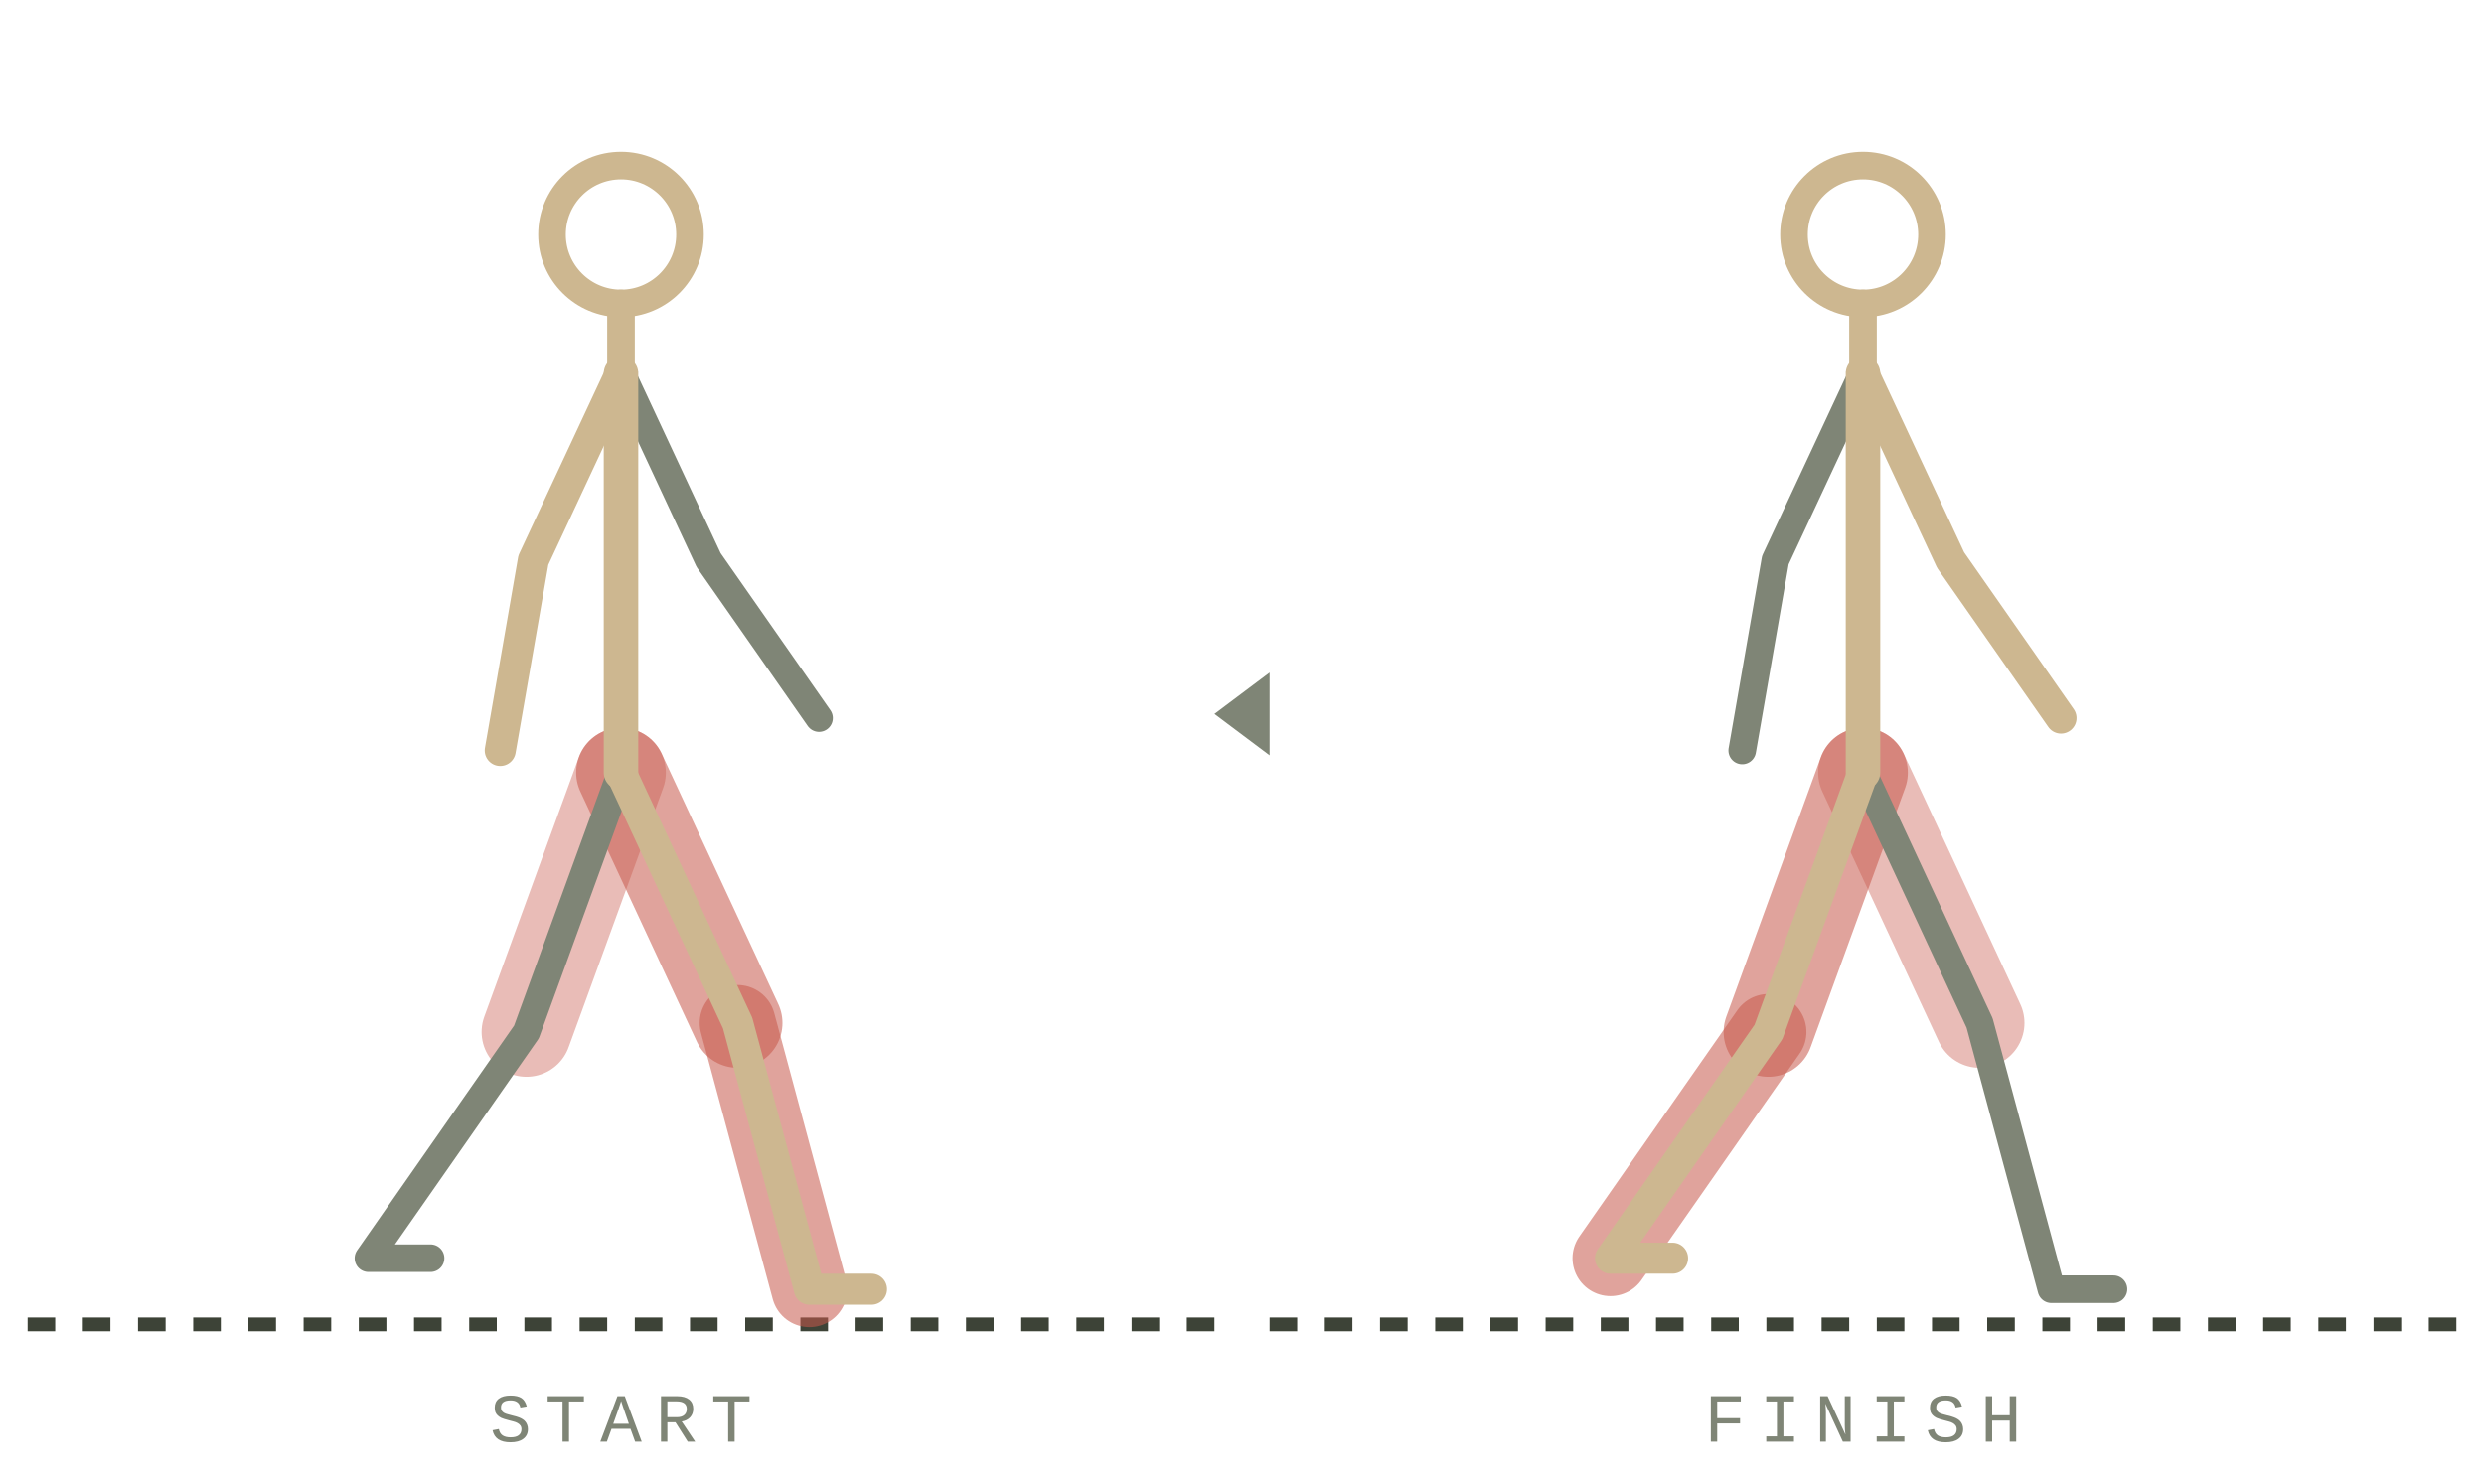
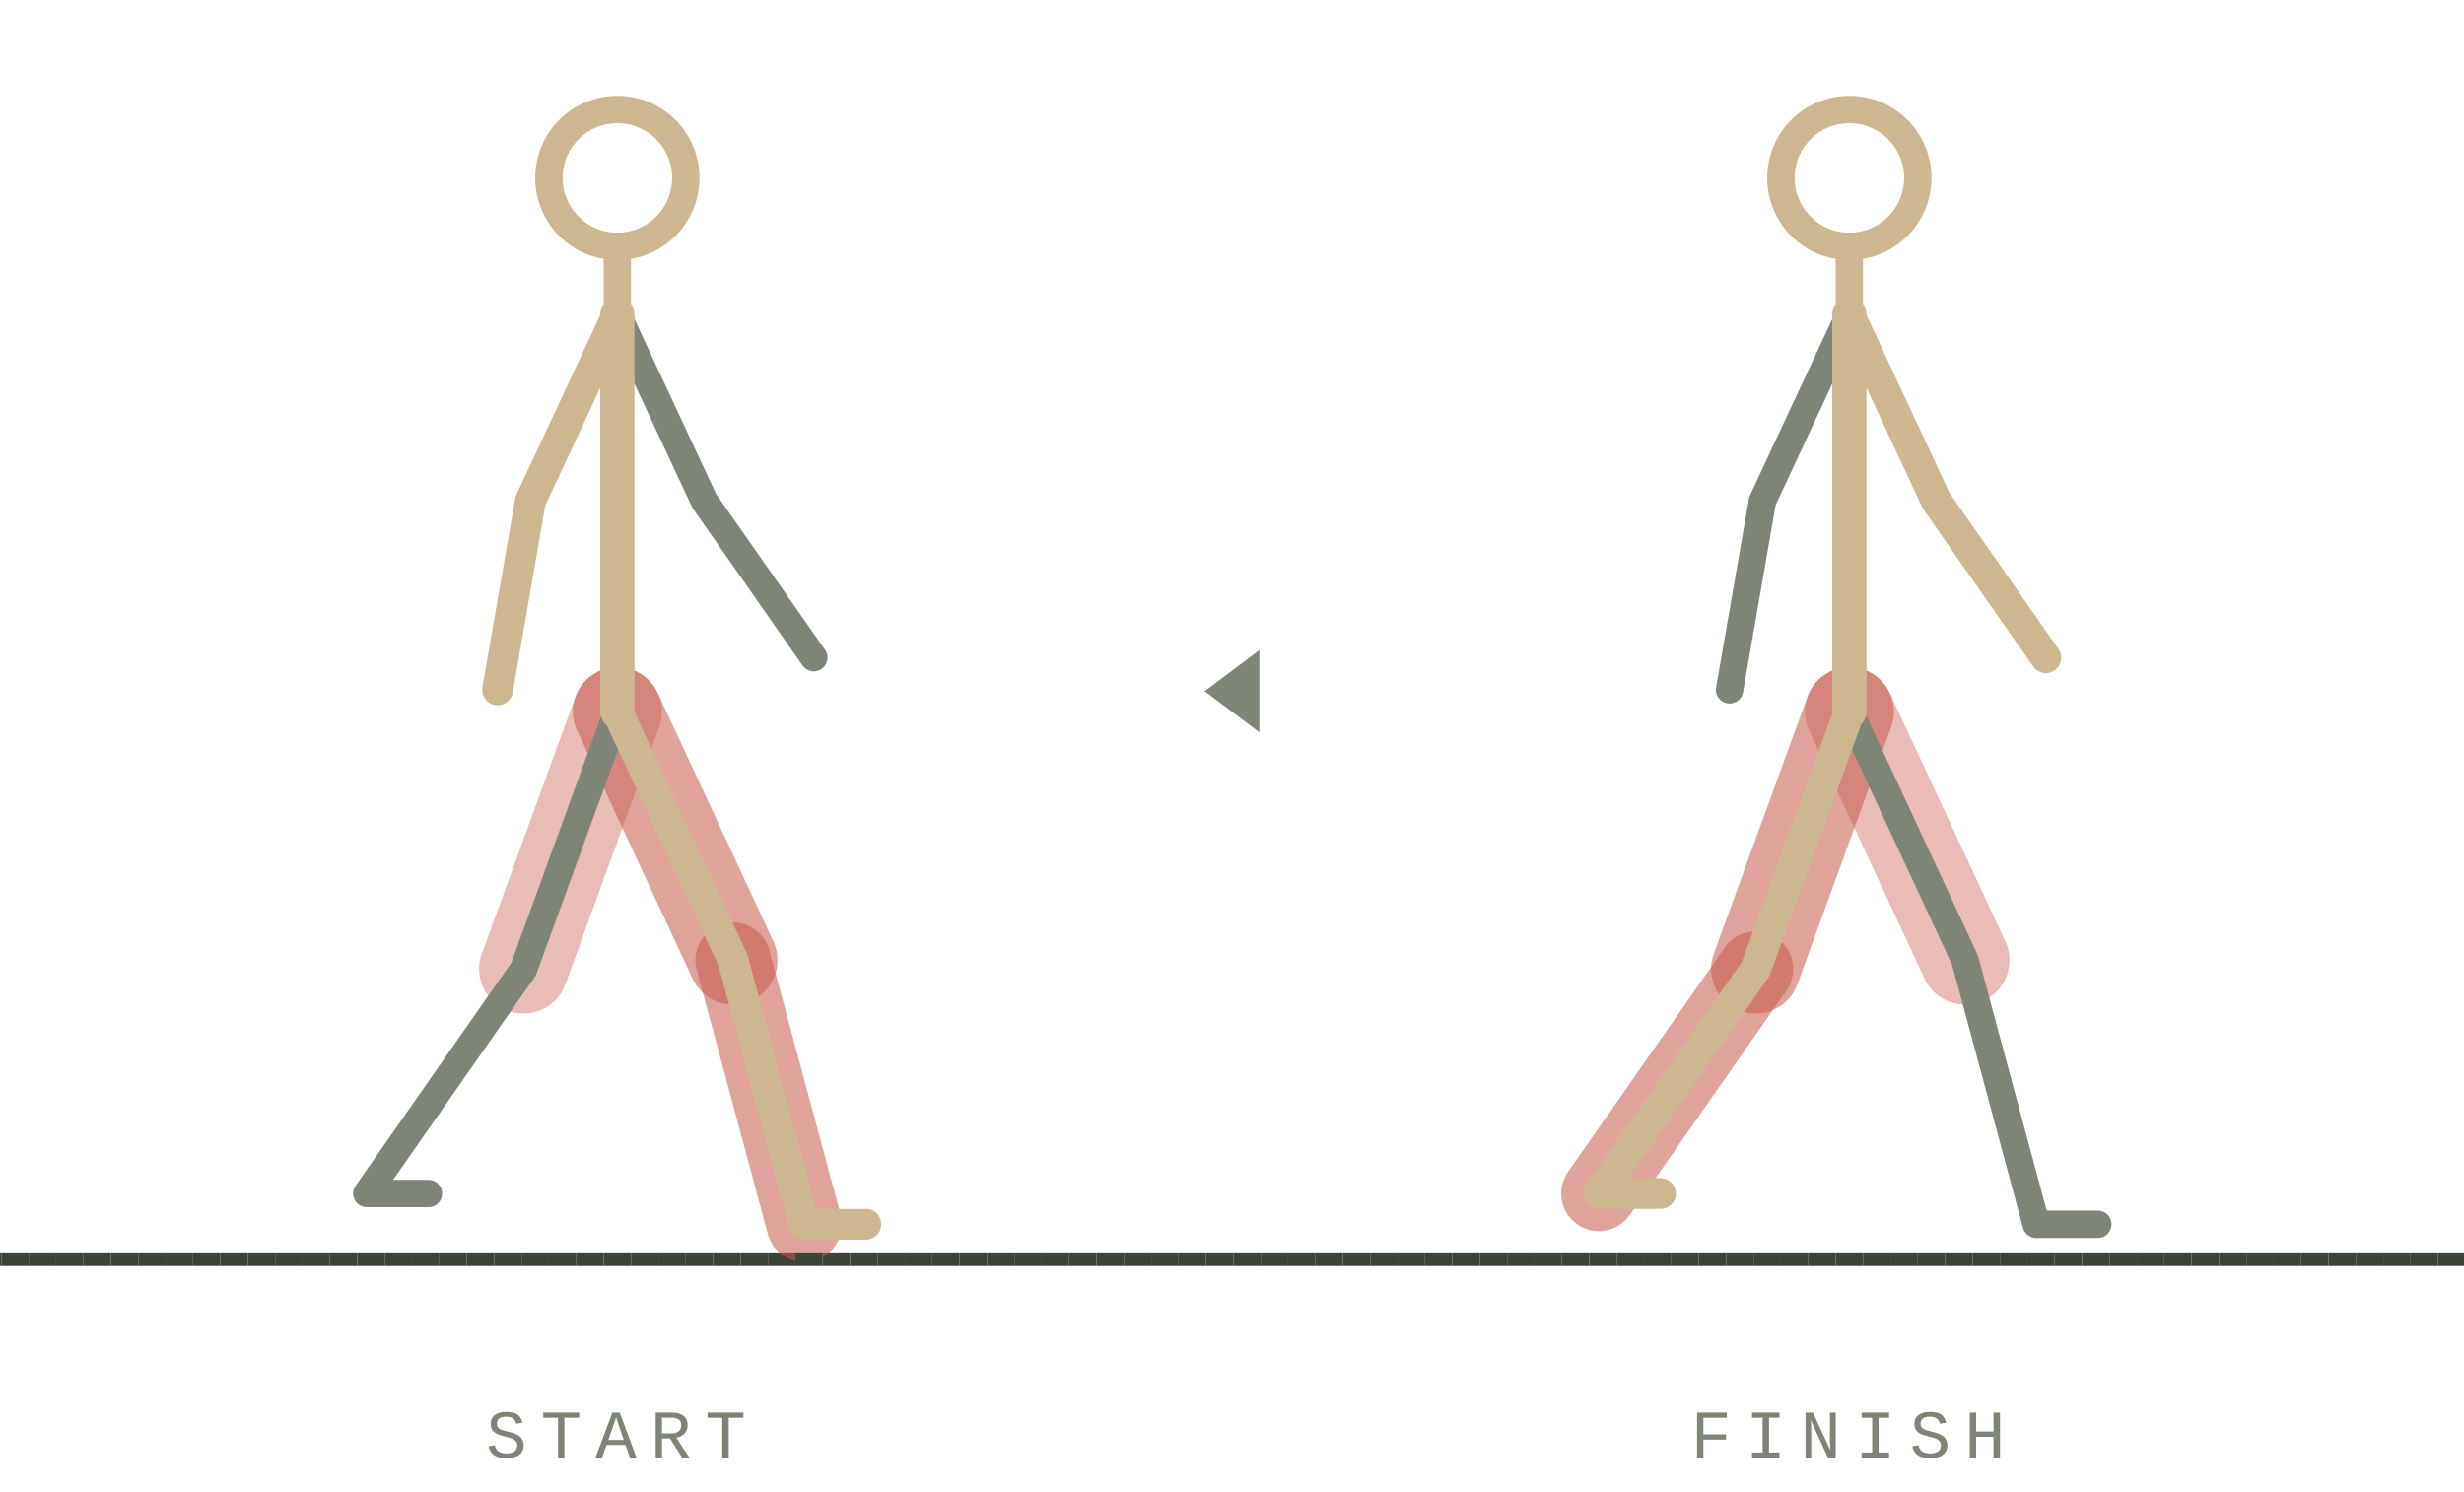
- <svg xmlns="http://www.w3.org/2000/svg" viewBox="0 0 360 215" role="img" aria-label="walk start and finish positions">
+ <svg xmlns="http://www.w3.org/2000/svg" viewBox="0 8 360 218" role="img" aria-label="walk start and finish positions">
  <g>
-     <line x1="4" y1="192" x2="176" y2="192" stroke="#3d4337" stroke-width="2" stroke-dasharray="4 4" />
-     <polyline points="90.0,112.0 106.9,148.3" fill="none" stroke="#c7584a" stroke-width="13" stroke-linecap="round" stroke-linejoin="round" opacity="0.55" />
-     <polyline points="90.0,112.0 76.3,149.6" fill="none" stroke="#c7584a" stroke-width="13" stroke-linecap="round" stroke-linejoin="round" opacity="0.4" />
-     <polyline points="106.9,148.3 117.3,186.9" fill="none" stroke="#c7584a" stroke-width="11" stroke-linecap="round" stroke-linejoin="round" opacity="0.55" />
-     <polyline points="90.0,54.0 102.7,81.2 118.7,104.1" fill="none" stroke="#7f8576" stroke-width="4" stroke-linecap="round" stroke-linejoin="round" opacity="1" />
-     <polyline points="90.0,112.0 76.3,149.6 53.4,182.4 62.4,182.4" fill="none" stroke="#7f8576" stroke-width="4" stroke-linecap="round" stroke-linejoin="round" opacity="1" />
-     <polyline points="90.0,112.0 90.0,54.0" fill="none" stroke="#cdb790" stroke-width="5" stroke-linecap="round" stroke-linejoin="round" opacity="1" />
-     <polyline points="90.0,54.0 90.0,44.0" fill="none" stroke="#cdb790" stroke-width="4" stroke-linecap="round" stroke-linejoin="round" opacity="1" />
-     <circle cx="90.0" cy="34.0" r="10.0" fill="none" stroke="#cdb790" stroke-width="4" />
-     <polyline points="90.0,112.0 106.9,148.3 117.3,186.9 126.3,186.9" fill="none" stroke="#cdb790" stroke-width="4.5" stroke-linecap="round" stroke-linejoin="round" opacity="1" />
-     <polyline points="90.0,54.0 77.3,81.2 72.5,108.8" fill="none" stroke="#cdb790" stroke-width="4.5" stroke-linecap="round" stroke-linejoin="round" opacity="1" />
-     <text x="90" y="209" text-anchor="middle" font-family="Consolas,'Courier New',monospace" font-size="10" letter-spacing="2" fill="#7f8576">START</text>
+     <g transform="translate(0.2 0.0) scale(1.0)">
+       <line x1="-400" y1="192" x2="580" y2="192" stroke="#3d4337" stroke-width="2" stroke-dasharray="4 4" />
+       <polyline points="90.0,112.0 106.9,148.3" fill="none" stroke="#c7584a" stroke-width="13" stroke-linecap="round" stroke-linejoin="round" opacity="0.55" />
+       <polyline points="90.0,112.0 76.3,149.6" fill="none" stroke="#c7584a" stroke-width="13" stroke-linecap="round" stroke-linejoin="round" opacity="0.4" />
+       <polyline points="106.9,148.3 117.3,186.9" fill="none" stroke="#c7584a" stroke-width="11" stroke-linecap="round" stroke-linejoin="round" opacity="0.55" />
+       <polyline points="90.0,54.0 102.7,81.2 118.7,104.1" fill="none" stroke="#7f8576" stroke-width="4" stroke-linecap="round" stroke-linejoin="round" opacity="1" />
+       <polyline points="90.0,112.0 76.3,149.6 53.4,182.4 62.4,182.4" fill="none" stroke="#7f8576" stroke-width="4" stroke-linecap="round" stroke-linejoin="round" opacity="1" />
+       <polyline points="90.0,112.0 90.0,54.0" fill="none" stroke="#cdb790" stroke-width="5" stroke-linecap="round" stroke-linejoin="round" opacity="1" />
+       <polyline points="90.0,54.0 90.0,44.0" fill="none" stroke="#cdb790" stroke-width="4" stroke-linecap="round" stroke-linejoin="round" opacity="1" />
+       <circle cx="90.0" cy="34.0" r="10.0" fill="none" stroke="#cdb790" stroke-width="4" />
+       <polyline points="90.0,112.0 106.9,148.3 117.3,186.9 126.3,186.9" fill="none" stroke="#cdb790" stroke-width="4.5" stroke-linecap="round" stroke-linejoin="round" opacity="1" />
+       <polyline points="90.0,54.0 77.3,81.2 72.5,108.8" fill="none" stroke="#cdb790" stroke-width="4.5" stroke-linecap="round" stroke-linejoin="round" opacity="1" />
+     </g>
+     <text x="90" y="221" text-anchor="middle" font-family="Consolas,'Courier New',monospace" font-size="10" letter-spacing="2" fill="#7f8576">START</text>
  </g>
  <g transform="translate(180,0)">
-     <line x1="4" y1="192" x2="176" y2="192" stroke="#3d4337" stroke-width="2" stroke-dasharray="4 4" />
-     <polyline points="90.0,112.0 76.3,149.6" fill="none" stroke="#c7584a" stroke-width="13" stroke-linecap="round" stroke-linejoin="round" opacity="0.55" />
-     <polyline points="90.0,112.0 106.9,148.3" fill="none" stroke="#c7584a" stroke-width="13" stroke-linecap="round" stroke-linejoin="round" opacity="0.4" />
-     <polyline points="76.3,149.6 53.4,182.4" fill="none" stroke="#c7584a" stroke-width="11" stroke-linecap="round" stroke-linejoin="round" opacity="0.55" />
-     <polyline points="90.0,54.0 77.3,81.2 72.5,108.8" fill="none" stroke="#7f8576" stroke-width="4" stroke-linecap="round" stroke-linejoin="round" opacity="1" />
-     <polyline points="90.0,112.0 106.9,148.3 117.3,186.9 126.3,186.9" fill="none" stroke="#7f8576" stroke-width="4" stroke-linecap="round" stroke-linejoin="round" opacity="1" />
-     <polyline points="90.0,112.0 90.0,54.0" fill="none" stroke="#cdb790" stroke-width="5" stroke-linecap="round" stroke-linejoin="round" opacity="1" />
-     <polyline points="90.0,54.0 90.0,44.0" fill="none" stroke="#cdb790" stroke-width="4" stroke-linecap="round" stroke-linejoin="round" opacity="1" />
-     <circle cx="90.0" cy="34.0" r="10.0" fill="none" stroke="#cdb790" stroke-width="4" />
-     <polyline points="90.0,112.0 76.3,149.6 53.4,182.4 62.4,182.4" fill="none" stroke="#cdb790" stroke-width="4.5" stroke-linecap="round" stroke-linejoin="round" opacity="1" />
-     <polyline points="90.0,54.0 102.7,81.2 118.7,104.1" fill="none" stroke="#cdb790" stroke-width="4.5" stroke-linecap="round" stroke-linejoin="round" opacity="1" />
-     <text x="90" y="209" text-anchor="middle" font-family="Consolas,'Courier New',monospace" font-size="10" letter-spacing="2" fill="#7f8576">FINISH</text>
+     <g transform="translate(0.2 0.0) scale(1.0)">
+       <line x1="-400" y1="192" x2="580" y2="192" stroke="#3d4337" stroke-width="2" stroke-dasharray="4 4" />
+       <polyline points="90.0,112.0 76.3,149.6" fill="none" stroke="#c7584a" stroke-width="13" stroke-linecap="round" stroke-linejoin="round" opacity="0.55" />
+       <polyline points="90.0,112.0 106.9,148.3" fill="none" stroke="#c7584a" stroke-width="13" stroke-linecap="round" stroke-linejoin="round" opacity="0.4" />
+       <polyline points="76.3,149.6 53.4,182.4" fill="none" stroke="#c7584a" stroke-width="11" stroke-linecap="round" stroke-linejoin="round" opacity="0.55" />
+       <polyline points="90.0,54.0 77.3,81.2 72.5,108.8" fill="none" stroke="#7f8576" stroke-width="4" stroke-linecap="round" stroke-linejoin="round" opacity="1" />
+       <polyline points="90.0,112.0 106.9,148.3 117.3,186.9 126.3,186.9" fill="none" stroke="#7f8576" stroke-width="4" stroke-linecap="round" stroke-linejoin="round" opacity="1" />
+       <polyline points="90.0,112.0 90.0,54.0" fill="none" stroke="#cdb790" stroke-width="5" stroke-linecap="round" stroke-linejoin="round" opacity="1" />
+       <polyline points="90.0,54.0 90.0,44.0" fill="none" stroke="#cdb790" stroke-width="4" stroke-linecap="round" stroke-linejoin="round" opacity="1" />
+       <circle cx="90.0" cy="34.0" r="10.0" fill="none" stroke="#cdb790" stroke-width="4" />
+       <polyline points="90.0,112.0 76.3,149.6 53.4,182.4 62.4,182.4" fill="none" stroke="#cdb790" stroke-width="4.5" stroke-linecap="round" stroke-linejoin="round" opacity="1" />
+       <polyline points="90.0,54.0 102.7,81.2 118.7,104.1" fill="none" stroke="#cdb790" stroke-width="4.5" stroke-linecap="round" stroke-linejoin="round" opacity="1" />
+     </g>
+     <text x="90" y="221" text-anchor="middle" font-family="Consolas,'Courier New',monospace" font-size="10" letter-spacing="2" fill="#7f8576">FINISH</text>
  </g>
-   <path d="M171 103.5 l8 -6 v12 z" fill="#7f8576" transform="translate(5,0)" />
+   <path d="M176 109 l8 -6 v12 z" fill="#7f8576" />
</svg>
